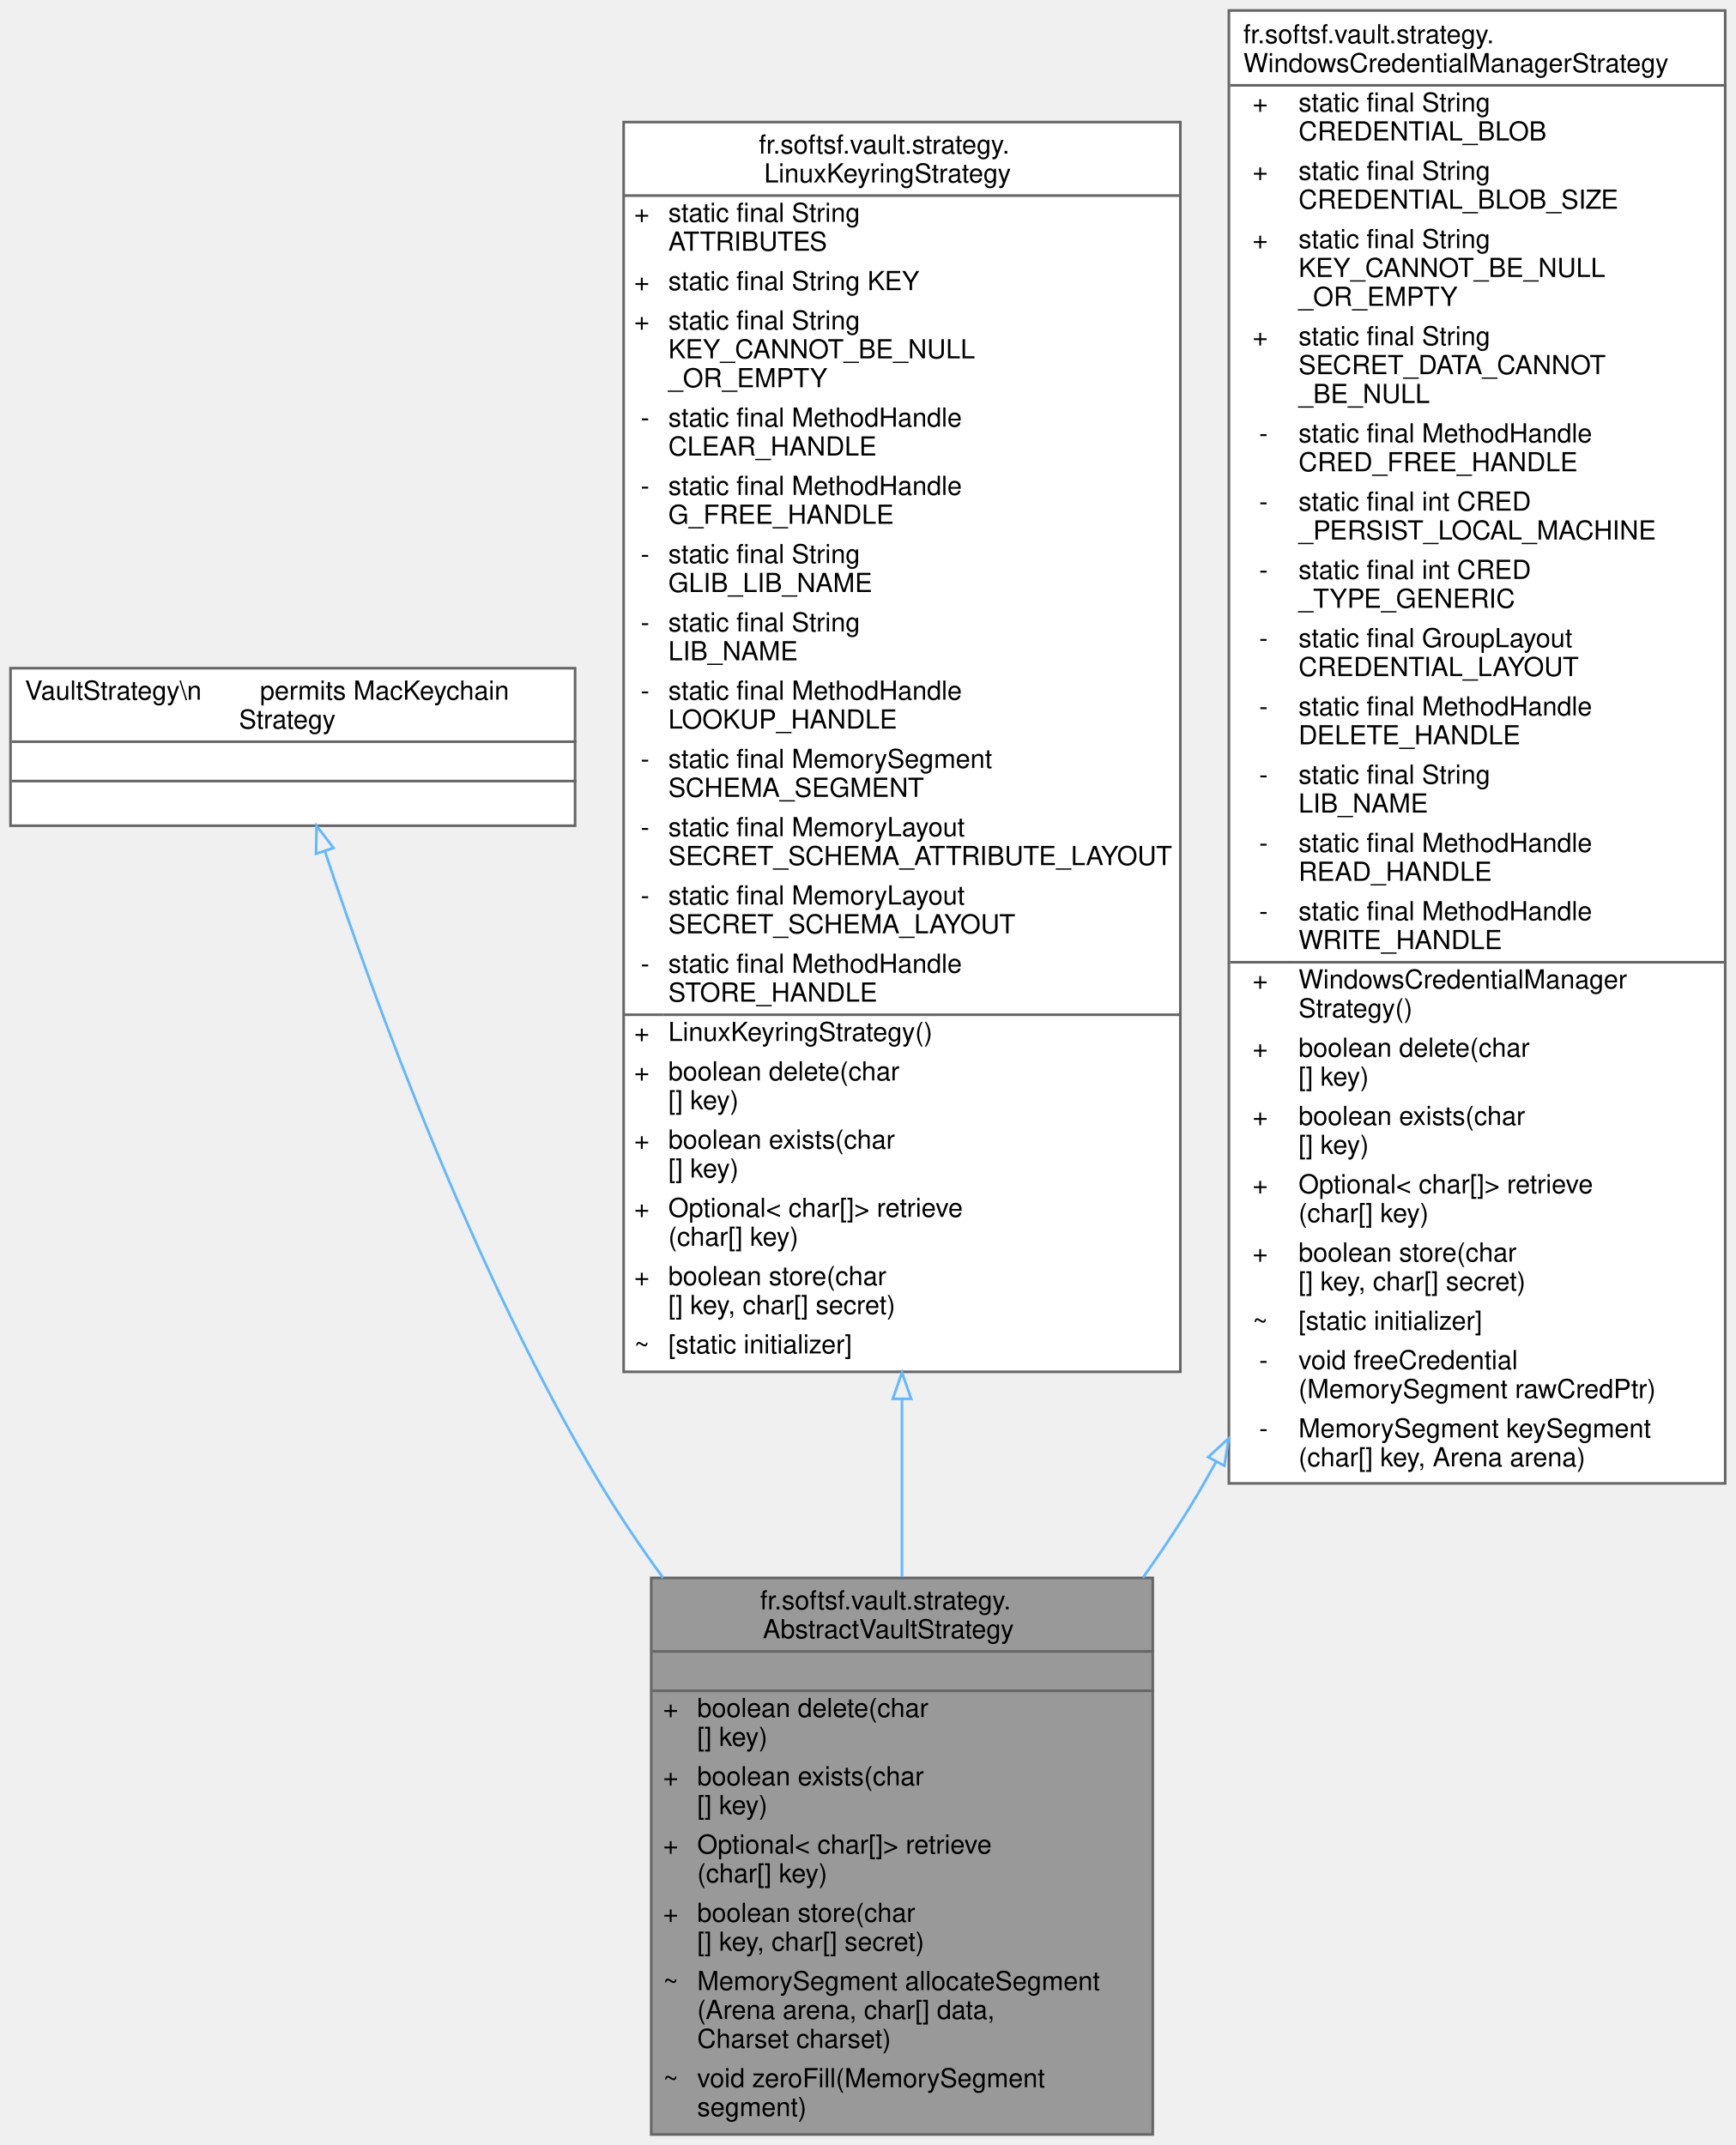
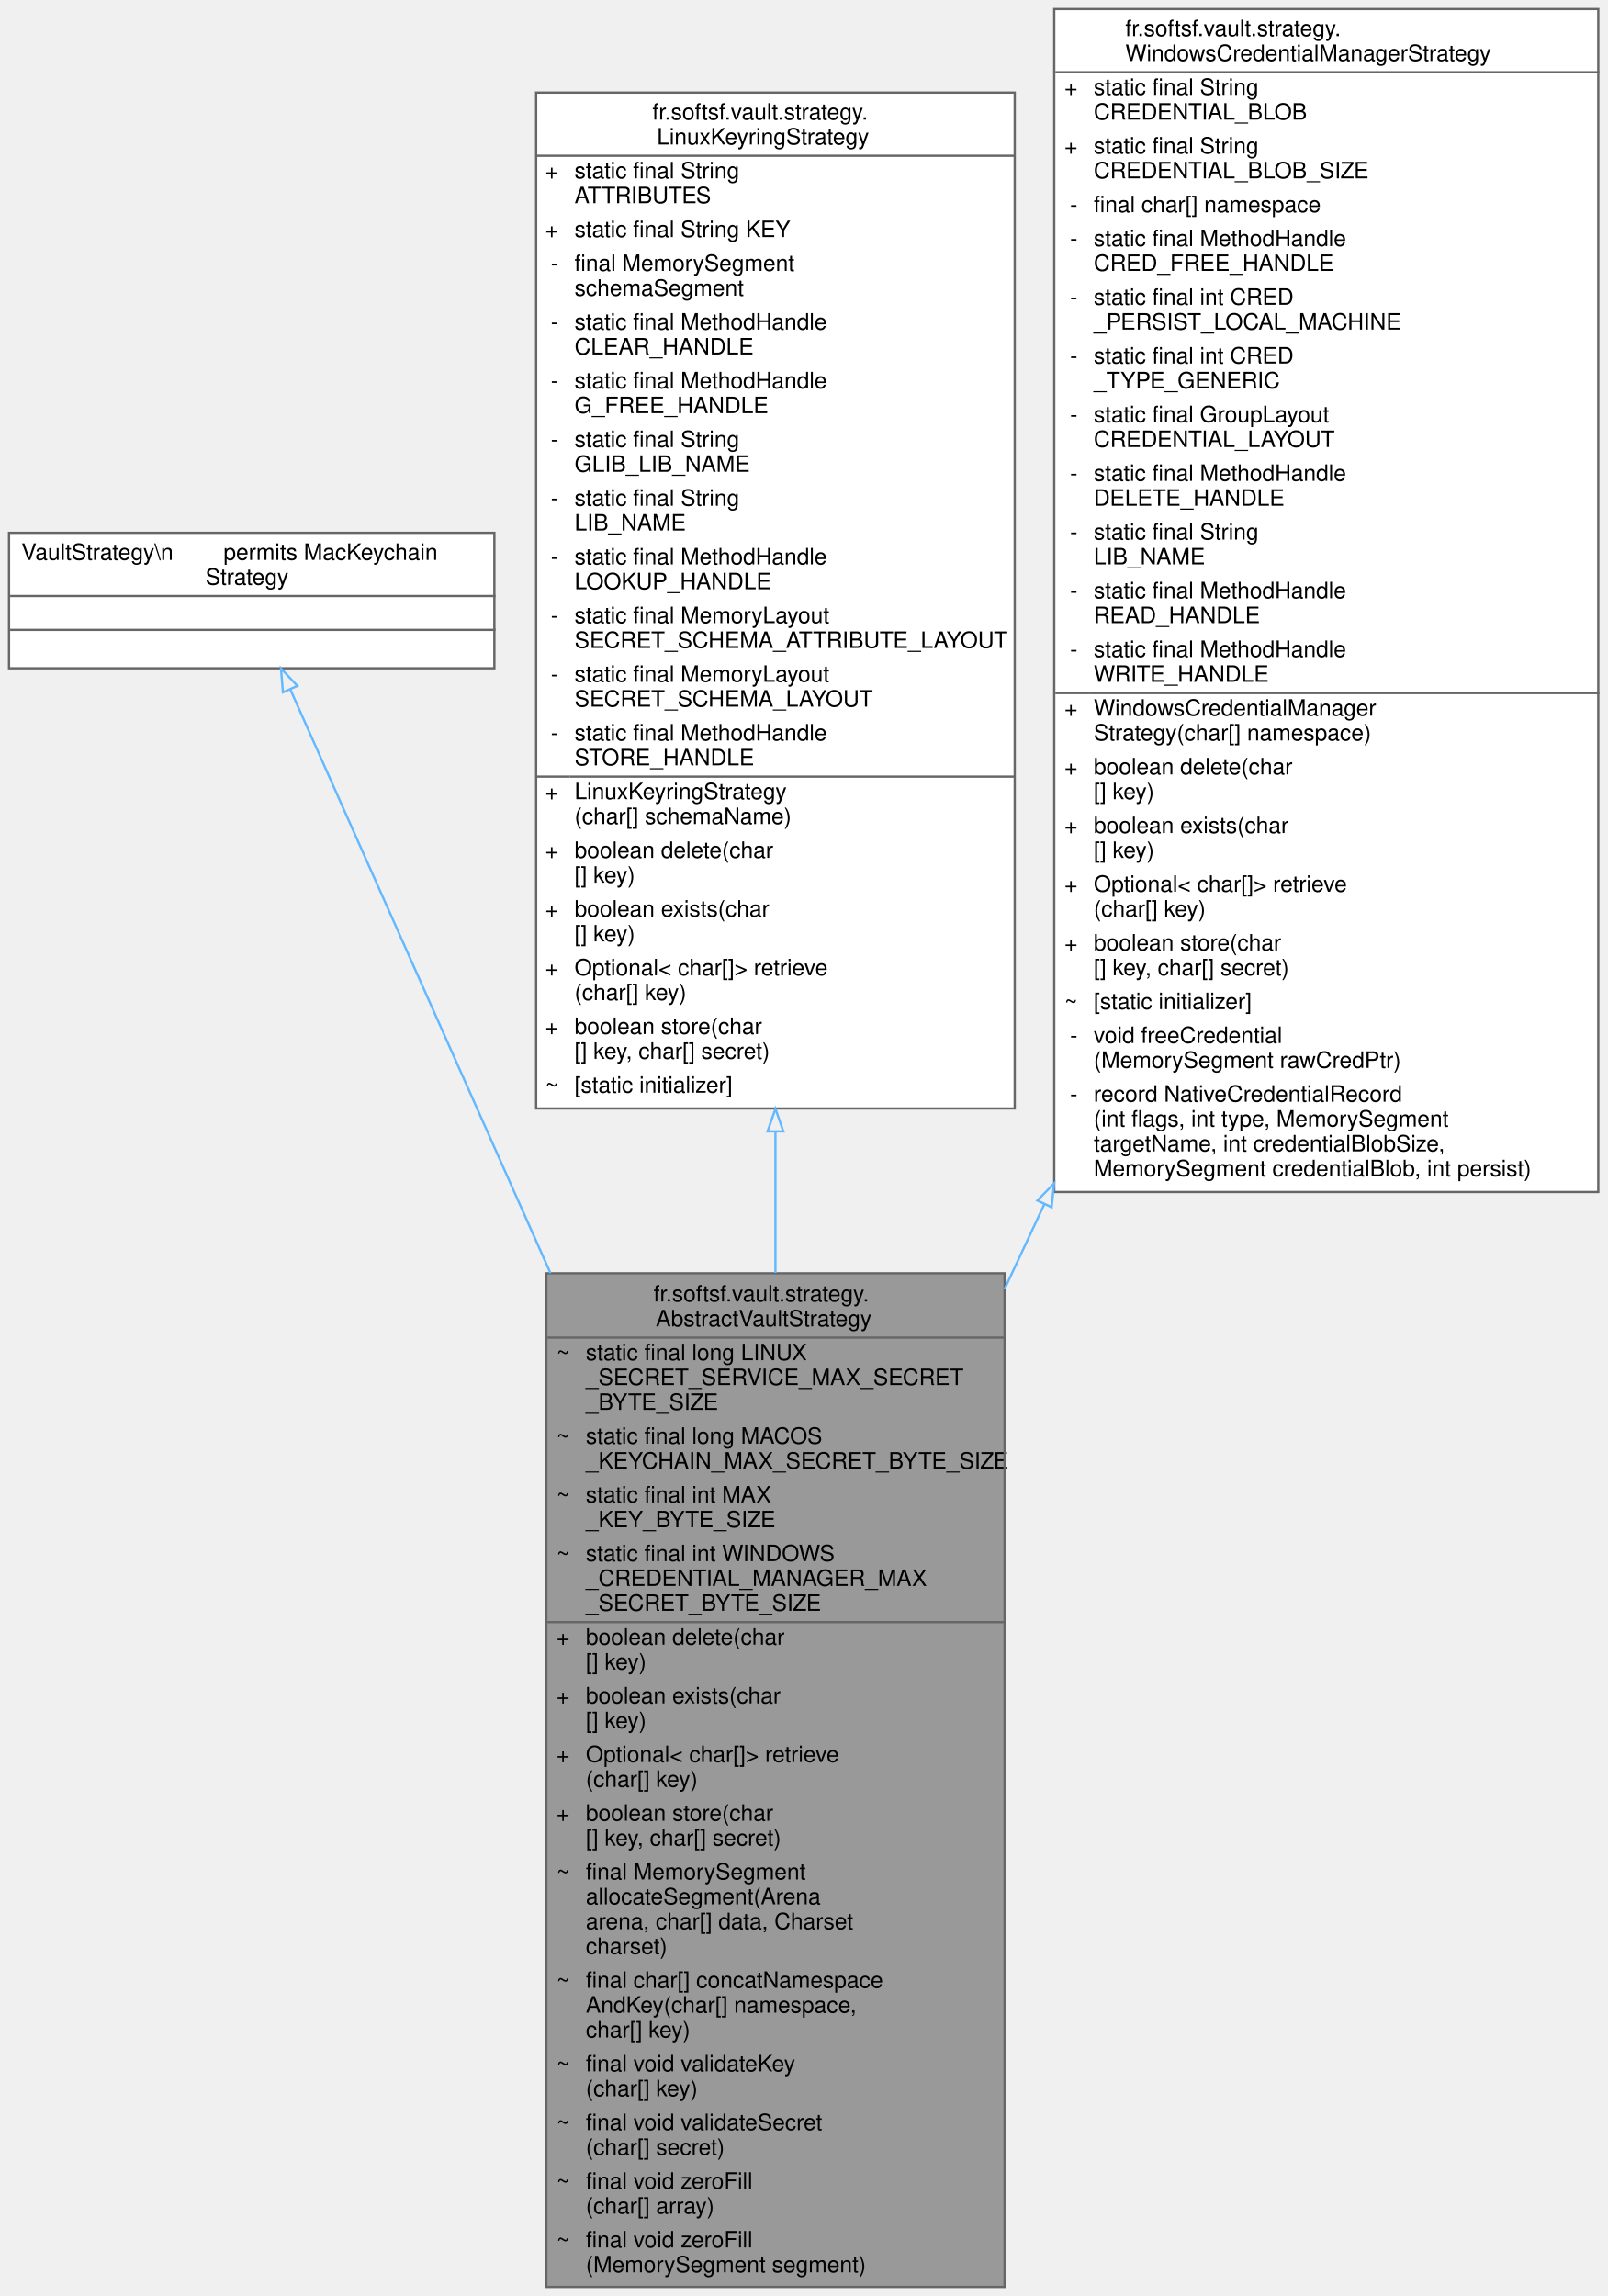
- <svg xmlns="http://www.w3.org/2000/svg" xmlns:xlink="http://www.w3.org/1999/xlink" width="661pt" height="817pt" viewBox="0.00 0.00 661.00 817.00">
-   <g id="graph0" class="graph" transform="scale(1 1) rotate(0) translate(4 813)">
+ <svg xmlns="http://www.w3.org/2000/svg" xmlns:xlink="http://www.w3.org/1999/xlink" width="712pt" height="1017pt" viewBox="0.00 0.00 712.00 1017.00">
+   <g id="graph0" class="graph" transform="scale(1 1) rotate(0) translate(4 1013)">
    <g id="Node000001" class="node">
      <g id="a_Node000001">
        <a xlink:title="Sealed polymorphic strategy interface defining OS-native credential store contracts using character a...">
-           <polygon fill="#999999" stroke="transparent" points="435,-212 244,-212 244,0 435,0 435,-212" />
-           <text text-anchor="start" x="285.5" y="-200" font-family="Helvetica,sans-Serif" font-size="10.00">fr.softsf.vault.strategy.</text>
-           <text text-anchor="start" x="286.5" y="-189" font-family="Helvetica,sans-Serif" font-size="10.00">AbstractVaultStrategy</text>
-           <text text-anchor="start" x="338" y="-174" font-family="Helvetica,sans-Serif" font-size="10.00"> </text>
-           <text text-anchor="start" x="248.5" y="-159" font-family="Helvetica,sans-Serif" font-size="10.00">+</text>
-           <text text-anchor="start" x="261.5" y="-159" font-family="Helvetica,sans-Serif" font-size="10.00">boolean delete(char</text>
-           <text text-anchor="start" x="261.5" y="-148" font-family="Helvetica,sans-Serif" font-size="10.00">[] key)</text>
-           <text text-anchor="start" x="248.5" y="-133" font-family="Helvetica,sans-Serif" font-size="10.00">+</text>
-           <text text-anchor="start" x="261.5" y="-133" font-family="Helvetica,sans-Serif" font-size="10.00">boolean exists(char</text>
-           <text text-anchor="start" x="261.5" y="-122" font-family="Helvetica,sans-Serif" font-size="10.00">[] key)</text>
-           <text text-anchor="start" x="248.5" y="-107" font-family="Helvetica,sans-Serif" font-size="10.00">+</text>
-           <text text-anchor="start" x="261.5" y="-107" font-family="Helvetica,sans-Serif" font-size="10.00">Optional&lt; char[]&gt; retrieve</text>
-           <text text-anchor="start" x="261.5" y="-96" font-family="Helvetica,sans-Serif" font-size="10.00">(char[] key)</text>
-           <text text-anchor="start" x="248.5" y="-81" font-family="Helvetica,sans-Serif" font-size="10.00">+</text>
-           <text text-anchor="start" x="261.5" y="-81" font-family="Helvetica,sans-Serif" font-size="10.00">boolean store(char</text>
-           <text text-anchor="start" x="261.5" y="-70" font-family="Helvetica,sans-Serif" font-size="10.00">[] key, char[] secret)</text>
-           <text text-anchor="start" x="248.5" y="-55" font-family="Helvetica,sans-Serif" font-size="10.00">~</text>
-           <text text-anchor="start" x="261.5" y="-55" font-family="Helvetica,sans-Serif" font-size="10.00">MemorySegment allocateSegment</text>
-           <text text-anchor="start" x="261.5" y="-44" font-family="Helvetica,sans-Serif" font-size="10.00">(Arena arena, char[] data,</text>
-           <text text-anchor="start" x="261.5" y="-33" font-family="Helvetica,sans-Serif" font-size="10.00"> Charset charset)</text>
-           <text text-anchor="start" x="248.5" y="-18" font-family="Helvetica,sans-Serif" font-size="10.00">~</text>
-           <text text-anchor="start" x="261.5" y="-18" font-family="Helvetica,sans-Serif" font-size="10.00">void zeroFill(MemorySegment</text>
-           <text text-anchor="start" x="261.5" y="-7" font-family="Helvetica,sans-Serif" font-size="10.00"> segment)</text>
-           <polygon fill="#666666" stroke="#666666" points="244.5,-184 244.5,-184 435.5,-184 435.5,-184 244.5,-184" />
-           <polygon fill="#666666" stroke="#666666" points="244.5,-169 244.5,-169 435.5,-169 435.5,-169 244.5,-169" />
-           <polygon fill="none" stroke="#666666" points="244,0 244,-212 435,-212 435,0 244,0" />
+           <polygon fill="#999999" stroke="transparent" points="441,-449 238,-449 238,0 441,0 441,-449" />
+           <text text-anchor="start" x="285.5" y="-436.5" font-family="Helvetica,sans-Serif" font-size="10.00">fr.softsf.vault.strategy.</text>
+           <text text-anchor="start" x="286.5" y="-425.5" font-family="Helvetica,sans-Serif" font-size="10.00">AbstractVaultStrategy</text>
+           <text text-anchor="start" x="242.5" y="-410.5" font-family="Helvetica,sans-Serif" font-size="10.00">~</text>
+           <text text-anchor="start" x="255.5" y="-410.5" font-family="Helvetica,sans-Serif" font-size="10.00">static final long LINUX</text>
+           <text text-anchor="start" x="255.5" y="-399.5" font-family="Helvetica,sans-Serif" font-size="10.00">_SECRET_SERVICE_MAX_SECRET</text>
+           <text text-anchor="start" x="255.5" y="-388.5" font-family="Helvetica,sans-Serif" font-size="10.00">_BYTE_SIZE</text>
+           <text text-anchor="start" x="242.5" y="-373.5" font-family="Helvetica,sans-Serif" font-size="10.00">~</text>
+           <text text-anchor="start" x="255.5" y="-373.5" font-family="Helvetica,sans-Serif" font-size="10.00">static final long MACOS</text>
+           <text text-anchor="start" x="255.5" y="-362.5" font-family="Helvetica,sans-Serif" font-size="10.00">_KEYCHAIN_MAX_SECRET_BYTE_SIZE</text>
+           <text text-anchor="start" x="242.5" y="-347.5" font-family="Helvetica,sans-Serif" font-size="10.00">~</text>
+           <text text-anchor="start" x="255.5" y="-347.5" font-family="Helvetica,sans-Serif" font-size="10.00">static final int MAX</text>
+           <text text-anchor="start" x="255.5" y="-336.5" font-family="Helvetica,sans-Serif" font-size="10.00">_KEY_BYTE_SIZE</text>
+           <text text-anchor="start" x="242.5" y="-321.5" font-family="Helvetica,sans-Serif" font-size="10.00">~</text>
+           <text text-anchor="start" x="255.5" y="-321.5" font-family="Helvetica,sans-Serif" font-size="10.00">static final int WINDOWS</text>
+           <text text-anchor="start" x="255.5" y="-310.5" font-family="Helvetica,sans-Serif" font-size="10.00">_CREDENTIAL_MANAGER_MAX</text>
+           <text text-anchor="start" x="255.5" y="-299.5" font-family="Helvetica,sans-Serif" font-size="10.00">_SECRET_BYTE_SIZE</text>
+           <text text-anchor="start" x="242.5" y="-284.5" font-family="Helvetica,sans-Serif" font-size="10.00">+</text>
+           <text text-anchor="start" x="255.5" y="-284.5" font-family="Helvetica,sans-Serif" font-size="10.00">boolean delete(char</text>
+           <text text-anchor="start" x="255.5" y="-273.5" font-family="Helvetica,sans-Serif" font-size="10.00">[] key)</text>
+           <text text-anchor="start" x="242.5" y="-258.5" font-family="Helvetica,sans-Serif" font-size="10.00">+</text>
+           <text text-anchor="start" x="255.5" y="-258.5" font-family="Helvetica,sans-Serif" font-size="10.00">boolean exists(char</text>
+           <text text-anchor="start" x="255.5" y="-247.5" font-family="Helvetica,sans-Serif" font-size="10.00">[] key)</text>
+           <text text-anchor="start" x="242.5" y="-232.5" font-family="Helvetica,sans-Serif" font-size="10.00">+</text>
+           <text text-anchor="start" x="255.5" y="-232.5" font-family="Helvetica,sans-Serif" font-size="10.00">Optional&lt; char[]&gt; retrieve</text>
+           <text text-anchor="start" x="255.5" y="-221.5" font-family="Helvetica,sans-Serif" font-size="10.00">(char[] key)</text>
+           <text text-anchor="start" x="242.5" y="-206.5" font-family="Helvetica,sans-Serif" font-size="10.00">+</text>
+           <text text-anchor="start" x="255.5" y="-206.5" font-family="Helvetica,sans-Serif" font-size="10.00">boolean store(char</text>
+           <text text-anchor="start" x="255.5" y="-195.5" font-family="Helvetica,sans-Serif" font-size="10.00">[] key, char[] secret)</text>
+           <text text-anchor="start" x="242.5" y="-180.5" font-family="Helvetica,sans-Serif" font-size="10.00">~</text>
+           <text text-anchor="start" x="255.5" y="-180.5" font-family="Helvetica,sans-Serif" font-size="10.00">final MemorySegment</text>
+           <text text-anchor="start" x="255.5" y="-169.5" font-family="Helvetica,sans-Serif" font-size="10.00"> allocateSegment(Arena</text>
+           <text text-anchor="start" x="255.5" y="-158.5" font-family="Helvetica,sans-Serif" font-size="10.00"> arena, char[] data, Charset</text>
+           <text text-anchor="start" x="255.5" y="-147.5" font-family="Helvetica,sans-Serif" font-size="10.00"> charset)</text>
+           <text text-anchor="start" x="242.5" y="-132.5" font-family="Helvetica,sans-Serif" font-size="10.00">~</text>
+           <text text-anchor="start" x="255.5" y="-132.5" font-family="Helvetica,sans-Serif" font-size="10.00">final char[] concatNamespace</text>
+           <text text-anchor="start" x="255.5" y="-121.5" font-family="Helvetica,sans-Serif" font-size="10.00">AndKey(char[] namespace,</text>
+           <text text-anchor="start" x="255.5" y="-110.5" font-family="Helvetica,sans-Serif" font-size="10.00"> char[] key)</text>
+           <text text-anchor="start" x="242.5" y="-95.5" font-family="Helvetica,sans-Serif" font-size="10.00">~</text>
+           <text text-anchor="start" x="255.5" y="-95.5" font-family="Helvetica,sans-Serif" font-size="10.00">final void validateKey</text>
+           <text text-anchor="start" x="255.5" y="-84.5" font-family="Helvetica,sans-Serif" font-size="10.00">(char[] key)</text>
+           <text text-anchor="start" x="242.5" y="-69.5" font-family="Helvetica,sans-Serif" font-size="10.00">~</text>
+           <text text-anchor="start" x="255.5" y="-69.5" font-family="Helvetica,sans-Serif" font-size="10.00">final void validateSecret</text>
+           <text text-anchor="start" x="255.5" y="-58.5" font-family="Helvetica,sans-Serif" font-size="10.00">(char[] secret)</text>
+           <text text-anchor="start" x="242.5" y="-43.5" font-family="Helvetica,sans-Serif" font-size="10.00">~</text>
+           <text text-anchor="start" x="255.5" y="-43.5" font-family="Helvetica,sans-Serif" font-size="10.00">final void zeroFill</text>
+           <text text-anchor="start" x="255.5" y="-32.5" font-family="Helvetica,sans-Serif" font-size="10.00">(char[] array)</text>
+           <text text-anchor="start" x="242.5" y="-17.5" font-family="Helvetica,sans-Serif" font-size="10.00">~</text>
+           <text text-anchor="start" x="255.5" y="-17.5" font-family="Helvetica,sans-Serif" font-size="10.00">final void zeroFill</text>
+           <text text-anchor="start" x="255.5" y="-6.5" font-family="Helvetica,sans-Serif" font-size="10.00">(MemorySegment segment)</text>
+           <polygon fill="#666666" stroke="#666666" points="238.5,-420.5 238.5,-420.5 441.5,-420.5 441.5,-420.5 238.5,-420.5" />
+           <polygon fill="#666666" stroke="#666666" points="238.5,-294.5 238.5,-294.5 253.5,-294.5 253.5,-294.5 238.5,-294.5" />
+           <polygon fill="#666666" stroke="#666666" points="253.5,-294.5 253.5,-294.5 441.5,-294.5 441.5,-294.5 253.5,-294.5" />
+           <polygon fill="none" stroke="#666666" points="238,0 238,-449 441,-449 441,0 238,0" />
        </a>
      </g>
    </g>
    <g id="Node000002" class="node">
      <g id="a_Node000002">
        <a xlink:title=" ">
-           <polygon fill="white" stroke="transparent" points="215,-558.5 0,-558.5 0,-498.5 215,-498.5 215,-558.5" />
-           <text text-anchor="start" x="5.5" y="-546.5" font-family="Helvetica,sans-Serif" font-size="10.00">VaultStrategy\n        permits MacKeychain</text>
-           <text text-anchor="start" x="87" y="-535.5" font-family="Helvetica,sans-Serif" font-size="10.00">Strategy</text>
-           <text text-anchor="start" x="106" y="-520.5" font-family="Helvetica,sans-Serif" font-size="10.00"> </text>
-           <text text-anchor="start" x="106" y="-505.5" font-family="Helvetica,sans-Serif" font-size="10.00"> </text>
-           <polygon fill="#666666" stroke="#666666" points="0.5,-530.5 0.5,-530.5 215.5,-530.5 215.5,-530.5 0.5,-530.5" />
-           <polygon fill="#666666" stroke="#666666" points="0.5,-515.5 0.5,-515.5 215.5,-515.5 215.5,-515.5 0.5,-515.5" />
-           <polygon fill="none" stroke="#666666" points="0,-498.5 0,-558.5 215,-558.5 215,-498.5 0,-498.5" />
+           <polygon fill="white" stroke="transparent" points="215,-777 0,-777 0,-717 215,-717 215,-777" />
+           <text text-anchor="start" x="5.5" y="-765" font-family="Helvetica,sans-Serif" font-size="10.00">VaultStrategy\n        permits MacKeychain</text>
+           <text text-anchor="start" x="87" y="-754" font-family="Helvetica,sans-Serif" font-size="10.00">Strategy</text>
+           <text text-anchor="start" x="106" y="-739" font-family="Helvetica,sans-Serif" font-size="10.00"> </text>
+           <text text-anchor="start" x="106" y="-724" font-family="Helvetica,sans-Serif" font-size="10.00"> </text>
+           <polygon fill="#666666" stroke="#666666" points="0.5,-749 0.5,-749 215.5,-749 215.5,-749 0.5,-749" />
+           <polygon fill="#666666" stroke="#666666" points="0.5,-734 0.5,-734 215.5,-734 215.5,-734 0.5,-734" />
+           <polygon fill="none" stroke="#666666" points="0,-717 0,-777 215,-777 215,-717 0,-717" />
        </a>
      </g>
    </g>
    <g id="edge1_Node000001_Node000002" class="edge">
      <g id="a_edge1_Node000001_Node000002">
        <a xlink:title=" ">
-           <path fill="none" stroke="#63b8ff" d="M119.78,-488.64C138.22,-433.07 176.1,-328.69 224.5,-248 231.73,-235.95 239.92,-223.82 248.52,-212.02" />
-           <polygon fill="none" stroke="#63b8ff" points="116.36,-487.84 116.57,-498.44 123.01,-490.03 116.36,-487.84" />
+           <path fill="none" stroke="#63b8ff" d="M124.64,-707.55C149.14,-652.58 196.08,-547.28 239.84,-449.08" />
+           <polygon fill="none" stroke="#63b8ff" points="121.34,-706.34 120.47,-716.9 127.74,-709.19 121.34,-706.34" />
        </a>
      </g>
    </g>
    <g id="Node000003" class="node">
      <g id="a_Node000003">
        <a xlink:href="classfr_1_1softsf_1_1vault_1_1strategy_1_1LinuxKeyringStrategy.html" target="_top" xlink:title="Linux Keyring implementation of the VaultStrategy interface utilizing the FFM API with proper memory ...">
-           <polygon fill="white" stroke="transparent" points="445.5,-766.5 233.5,-766.5 233.5,-290.5 445.5,-290.5 445.5,-766.5" />
-           <text text-anchor="start" x="285" y="-754.5" font-family="Helvetica,sans-Serif" font-size="10.00">fr.softsf.vault.strategy.</text>
-           <text text-anchor="start" x="287" y="-743.5" font-family="Helvetica,sans-Serif" font-size="10.00">LinuxKeyringStrategy</text>
-           <text text-anchor="start" x="237.5" y="-728.5" font-family="Helvetica,sans-Serif" font-size="10.00">+</text>
-           <text text-anchor="start" x="250.5" y="-728.5" font-family="Helvetica,sans-Serif" font-size="10.00">static final String</text>
-           <text text-anchor="start" x="250.5" y="-717.5" font-family="Helvetica,sans-Serif" font-size="10.00"> ATTRIBUTES</text>
-           <text text-anchor="start" x="237.5" y="-702.5" font-family="Helvetica,sans-Serif" font-size="10.00">+</text>
-           <text text-anchor="start" x="250.5" y="-702.5" font-family="Helvetica,sans-Serif" font-size="10.00">static final String KEY</text>
-           <text text-anchor="start" x="237.5" y="-687.5" font-family="Helvetica,sans-Serif" font-size="10.00">+</text>
-           <text text-anchor="start" x="250.5" y="-687.5" font-family="Helvetica,sans-Serif" font-size="10.00">static final String</text>
-           <text text-anchor="start" x="250.5" y="-676.5" font-family="Helvetica,sans-Serif" font-size="10.00"> KEY_CANNOT_BE_NULL</text>
-           <text text-anchor="start" x="250.5" y="-665.5" font-family="Helvetica,sans-Serif" font-size="10.00">_OR_EMPTY</text>
-           <text text-anchor="start" x="240" y="-650.5" font-family="Helvetica,sans-Serif" font-size="10.00">-</text>
-           <text text-anchor="start" x="250.5" y="-650.5" font-family="Helvetica,sans-Serif" font-size="10.00">static final MethodHandle</text>
-           <text text-anchor="start" x="250.5" y="-639.5" font-family="Helvetica,sans-Serif" font-size="10.00"> CLEAR_HANDLE</text>
-           <text text-anchor="start" x="240" y="-624.5" font-family="Helvetica,sans-Serif" font-size="10.00">-</text>
-           <text text-anchor="start" x="250.5" y="-624.5" font-family="Helvetica,sans-Serif" font-size="10.00">static final MethodHandle</text>
-           <text text-anchor="start" x="250.5" y="-613.5" font-family="Helvetica,sans-Serif" font-size="10.00"> G_FREE_HANDLE</text>
-           <text text-anchor="start" x="240" y="-598.5" font-family="Helvetica,sans-Serif" font-size="10.00">-</text>
-           <text text-anchor="start" x="250.5" y="-598.5" font-family="Helvetica,sans-Serif" font-size="10.00">static final String</text>
-           <text text-anchor="start" x="250.5" y="-587.5" font-family="Helvetica,sans-Serif" font-size="10.00"> GLIB_LIB_NAME</text>
-           <text text-anchor="start" x="240" y="-572.5" font-family="Helvetica,sans-Serif" font-size="10.00">-</text>
-           <text text-anchor="start" x="250.5" y="-572.5" font-family="Helvetica,sans-Serif" font-size="10.00">static final String</text>
-           <text text-anchor="start" x="250.5" y="-561.5" font-family="Helvetica,sans-Serif" font-size="10.00"> LIB_NAME</text>
-           <text text-anchor="start" x="240" y="-546.5" font-family="Helvetica,sans-Serif" font-size="10.00">-</text>
-           <text text-anchor="start" x="250.5" y="-546.5" font-family="Helvetica,sans-Serif" font-size="10.00">static final MethodHandle</text>
-           <text text-anchor="start" x="250.5" y="-535.5" font-family="Helvetica,sans-Serif" font-size="10.00"> LOOKUP_HANDLE</text>
-           <text text-anchor="start" x="240" y="-520.5" font-family="Helvetica,sans-Serif" font-size="10.00">-</text>
-           <text text-anchor="start" x="250.5" y="-520.5" font-family="Helvetica,sans-Serif" font-size="10.00">static final MemorySegment</text>
-           <text text-anchor="start" x="250.5" y="-509.5" font-family="Helvetica,sans-Serif" font-size="10.00"> SCHEMA_SEGMENT</text>
-           <text text-anchor="start" x="240" y="-494.5" font-family="Helvetica,sans-Serif" font-size="10.00">-</text>
-           <text text-anchor="start" x="250.5" y="-494.5" font-family="Helvetica,sans-Serif" font-size="10.00">static final MemoryLayout</text>
-           <text text-anchor="start" x="250.5" y="-483.5" font-family="Helvetica,sans-Serif" font-size="10.00"> SECRET_SCHEMA_ATTRIBUTE_LAYOUT</text>
-           <text text-anchor="start" x="240" y="-468.5" font-family="Helvetica,sans-Serif" font-size="10.00">-</text>
-           <text text-anchor="start" x="250.5" y="-468.5" font-family="Helvetica,sans-Serif" font-size="10.00">static final MemoryLayout</text>
-           <text text-anchor="start" x="250.5" y="-457.5" font-family="Helvetica,sans-Serif" font-size="10.00"> SECRET_SCHEMA_LAYOUT</text>
-           <text text-anchor="start" x="240" y="-442.5" font-family="Helvetica,sans-Serif" font-size="10.00">-</text>
-           <text text-anchor="start" x="250.5" y="-442.5" font-family="Helvetica,sans-Serif" font-size="10.00">static final MethodHandle</text>
-           <text text-anchor="start" x="250.5" y="-431.5" font-family="Helvetica,sans-Serif" font-size="10.00"> STORE_HANDLE</text>
-           <text text-anchor="start" x="237.5" y="-416.5" font-family="Helvetica,sans-Serif" font-size="10.00">+</text>
-           <text text-anchor="start" x="250.5" y="-416.5" font-family="Helvetica,sans-Serif" font-size="10.00">LinuxKeyringStrategy()</text>
-           <text text-anchor="start" x="237.5" y="-401.5" font-family="Helvetica,sans-Serif" font-size="10.00">+</text>
-           <text text-anchor="start" x="250.5" y="-401.5" font-family="Helvetica,sans-Serif" font-size="10.00">boolean delete(char</text>
-           <text text-anchor="start" x="250.5" y="-390.5" font-family="Helvetica,sans-Serif" font-size="10.00">[] key)</text>
-           <text text-anchor="start" x="237.5" y="-375.5" font-family="Helvetica,sans-Serif" font-size="10.00">+</text>
-           <text text-anchor="start" x="250.5" y="-375.5" font-family="Helvetica,sans-Serif" font-size="10.00">boolean exists(char</text>
-           <text text-anchor="start" x="250.5" y="-364.5" font-family="Helvetica,sans-Serif" font-size="10.00">[] key)</text>
-           <text text-anchor="start" x="237.5" y="-349.5" font-family="Helvetica,sans-Serif" font-size="10.00">+</text>
-           <text text-anchor="start" x="250.5" y="-349.5" font-family="Helvetica,sans-Serif" font-size="10.00">Optional&lt; char[]&gt; retrieve</text>
-           <text text-anchor="start" x="250.5" y="-338.5" font-family="Helvetica,sans-Serif" font-size="10.00">(char[] key)</text>
-           <text text-anchor="start" x="237.5" y="-323.5" font-family="Helvetica,sans-Serif" font-size="10.00">+</text>
-           <text text-anchor="start" x="250.5" y="-323.5" font-family="Helvetica,sans-Serif" font-size="10.00">boolean store(char</text>
-           <text text-anchor="start" x="250.5" y="-312.5" font-family="Helvetica,sans-Serif" font-size="10.00">[] key, char[] secret)</text>
-           <text text-anchor="start" x="237.5" y="-297.5" font-family="Helvetica,sans-Serif" font-size="10.00">~</text>
-           <text text-anchor="start" x="250.5" y="-297.5" font-family="Helvetica,sans-Serif" font-size="10.00">[static initializer]</text>
-           <polygon fill="#666666" stroke="#666666" points="233.5,-738.5 233.5,-738.5 445.5,-738.5 445.5,-738.5 233.5,-738.5" />
-           <polygon fill="#666666" stroke="#666666" points="233.5,-426.5 233.5,-426.5 248.5,-426.5 248.5,-426.5 233.5,-426.5" />
-           <polygon fill="#666666" stroke="#666666" points="248.5,-426.5 248.5,-426.5 445.5,-426.5 445.5,-426.5 248.5,-426.5" />
-           <polygon fill="none" stroke="#666666" points="233.5,-290.5 233.5,-766.5 445.5,-766.5 445.5,-290.5 233.5,-290.5" />
+           <polygon fill="white" stroke="transparent" points="445.5,-972 233.5,-972 233.5,-522 445.5,-522 445.5,-972" />
+           <text text-anchor="start" x="285" y="-960" font-family="Helvetica,sans-Serif" font-size="10.00">fr.softsf.vault.strategy.</text>
+           <text text-anchor="start" x="287" y="-949" font-family="Helvetica,sans-Serif" font-size="10.00">LinuxKeyringStrategy</text>
+           <text text-anchor="start" x="237.5" y="-934" font-family="Helvetica,sans-Serif" font-size="10.00">+</text>
+           <text text-anchor="start" x="250.5" y="-934" font-family="Helvetica,sans-Serif" font-size="10.00">static final String</text>
+           <text text-anchor="start" x="250.5" y="-923" font-family="Helvetica,sans-Serif" font-size="10.00"> ATTRIBUTES</text>
+           <text text-anchor="start" x="237.5" y="-908" font-family="Helvetica,sans-Serif" font-size="10.00">+</text>
+           <text text-anchor="start" x="250.5" y="-908" font-family="Helvetica,sans-Serif" font-size="10.00">static final String KEY</text>
+           <text text-anchor="start" x="240" y="-893" font-family="Helvetica,sans-Serif" font-size="10.00">-</text>
+           <text text-anchor="start" x="250.5" y="-893" font-family="Helvetica,sans-Serif" font-size="10.00">final MemorySegment</text>
+           <text text-anchor="start" x="250.5" y="-882" font-family="Helvetica,sans-Serif" font-size="10.00"> schemaSegment</text>
+           <text text-anchor="start" x="240" y="-867" font-family="Helvetica,sans-Serif" font-size="10.00">-</text>
+           <text text-anchor="start" x="250.5" y="-867" font-family="Helvetica,sans-Serif" font-size="10.00">static final MethodHandle</text>
+           <text text-anchor="start" x="250.5" y="-856" font-family="Helvetica,sans-Serif" font-size="10.00"> CLEAR_HANDLE</text>
+           <text text-anchor="start" x="240" y="-841" font-family="Helvetica,sans-Serif" font-size="10.00">-</text>
+           <text text-anchor="start" x="250.5" y="-841" font-family="Helvetica,sans-Serif" font-size="10.00">static final MethodHandle</text>
+           <text text-anchor="start" x="250.5" y="-830" font-family="Helvetica,sans-Serif" font-size="10.00"> G_FREE_HANDLE</text>
+           <text text-anchor="start" x="240" y="-815" font-family="Helvetica,sans-Serif" font-size="10.00">-</text>
+           <text text-anchor="start" x="250.5" y="-815" font-family="Helvetica,sans-Serif" font-size="10.00">static final String</text>
+           <text text-anchor="start" x="250.5" y="-804" font-family="Helvetica,sans-Serif" font-size="10.00"> GLIB_LIB_NAME</text>
+           <text text-anchor="start" x="240" y="-789" font-family="Helvetica,sans-Serif" font-size="10.00">-</text>
+           <text text-anchor="start" x="250.5" y="-789" font-family="Helvetica,sans-Serif" font-size="10.00">static final String</text>
+           <text text-anchor="start" x="250.5" y="-778" font-family="Helvetica,sans-Serif" font-size="10.00"> LIB_NAME</text>
+           <text text-anchor="start" x="240" y="-763" font-family="Helvetica,sans-Serif" font-size="10.00">-</text>
+           <text text-anchor="start" x="250.5" y="-763" font-family="Helvetica,sans-Serif" font-size="10.00">static final MethodHandle</text>
+           <text text-anchor="start" x="250.5" y="-752" font-family="Helvetica,sans-Serif" font-size="10.00"> LOOKUP_HANDLE</text>
+           <text text-anchor="start" x="240" y="-737" font-family="Helvetica,sans-Serif" font-size="10.00">-</text>
+           <text text-anchor="start" x="250.5" y="-737" font-family="Helvetica,sans-Serif" font-size="10.00">static final MemoryLayout</text>
+           <text text-anchor="start" x="250.5" y="-726" font-family="Helvetica,sans-Serif" font-size="10.00"> SECRET_SCHEMA_ATTRIBUTE_LAYOUT</text>
+           <text text-anchor="start" x="240" y="-711" font-family="Helvetica,sans-Serif" font-size="10.00">-</text>
+           <text text-anchor="start" x="250.5" y="-711" font-family="Helvetica,sans-Serif" font-size="10.00">static final MemoryLayout</text>
+           <text text-anchor="start" x="250.5" y="-700" font-family="Helvetica,sans-Serif" font-size="10.00"> SECRET_SCHEMA_LAYOUT</text>
+           <text text-anchor="start" x="240" y="-685" font-family="Helvetica,sans-Serif" font-size="10.00">-</text>
+           <text text-anchor="start" x="250.5" y="-685" font-family="Helvetica,sans-Serif" font-size="10.00">static final MethodHandle</text>
+           <text text-anchor="start" x="250.5" y="-674" font-family="Helvetica,sans-Serif" font-size="10.00"> STORE_HANDLE</text>
+           <text text-anchor="start" x="237.5" y="-659" font-family="Helvetica,sans-Serif" font-size="10.00">+</text>
+           <text text-anchor="start" x="250.5" y="-659" font-family="Helvetica,sans-Serif" font-size="10.00">LinuxKeyringStrategy</text>
+           <text text-anchor="start" x="250.5" y="-648" font-family="Helvetica,sans-Serif" font-size="10.00">(char[] schemaName)</text>
+           <text text-anchor="start" x="237.5" y="-633" font-family="Helvetica,sans-Serif" font-size="10.00">+</text>
+           <text text-anchor="start" x="250.5" y="-633" font-family="Helvetica,sans-Serif" font-size="10.00">boolean delete(char</text>
+           <text text-anchor="start" x="250.5" y="-622" font-family="Helvetica,sans-Serif" font-size="10.00">[] key)</text>
+           <text text-anchor="start" x="237.5" y="-607" font-family="Helvetica,sans-Serif" font-size="10.00">+</text>
+           <text text-anchor="start" x="250.5" y="-607" font-family="Helvetica,sans-Serif" font-size="10.00">boolean exists(char</text>
+           <text text-anchor="start" x="250.5" y="-596" font-family="Helvetica,sans-Serif" font-size="10.00">[] key)</text>
+           <text text-anchor="start" x="237.5" y="-581" font-family="Helvetica,sans-Serif" font-size="10.00">+</text>
+           <text text-anchor="start" x="250.5" y="-581" font-family="Helvetica,sans-Serif" font-size="10.00">Optional&lt; char[]&gt; retrieve</text>
+           <text text-anchor="start" x="250.5" y="-570" font-family="Helvetica,sans-Serif" font-size="10.00">(char[] key)</text>
+           <text text-anchor="start" x="237.5" y="-555" font-family="Helvetica,sans-Serif" font-size="10.00">+</text>
+           <text text-anchor="start" x="250.5" y="-555" font-family="Helvetica,sans-Serif" font-size="10.00">boolean store(char</text>
+           <text text-anchor="start" x="250.5" y="-544" font-family="Helvetica,sans-Serif" font-size="10.00">[] key, char[] secret)</text>
+           <text text-anchor="start" x="237.5" y="-529" font-family="Helvetica,sans-Serif" font-size="10.00">~</text>
+           <text text-anchor="start" x="250.5" y="-529" font-family="Helvetica,sans-Serif" font-size="10.00">[static initializer]</text>
+           <polygon fill="#666666" stroke="#666666" points="233.5,-944 233.5,-944 445.5,-944 445.5,-944 233.5,-944" />
+           <polygon fill="#666666" stroke="#666666" points="233.5,-669 233.5,-669 248.5,-669 248.5,-669 233.5,-669" />
+           <polygon fill="#666666" stroke="#666666" points="248.5,-669 248.5,-669 445.5,-669 445.5,-669 248.5,-669" />
+           <polygon fill="none" stroke="#666666" points="233.5,-522 233.5,-972 445.5,-972 445.5,-522 233.5,-522" />
        </a>
      </g>
    </g>
    <g id="edge2_Node000001_Node000003" class="edge">
      <g id="a_edge2_Node000001_Node000003">
        <a xlink:title=" ">
-           <path fill="none" stroke="#63b8ff" d="M339.5,-280.05C339.5,-256.41 339.5,-233.42 339.5,-212.32" />
-           <polygon fill="none" stroke="#63b8ff" points="336,-280.21 339.5,-290.21 343,-280.21 336,-280.21" />
+           <path fill="none" stroke="#63b8ff" d="M339.5,-511.68C339.5,-490.88 339.5,-469.87 339.5,-449.17" />
+           <polygon fill="none" stroke="#63b8ff" points="336,-511.86 339.5,-521.86 343,-511.86 336,-511.86" />
        </a>
      </g>
    </g>
    <g id="Node000004" class="node">
      <g id="a_Node000004">
        <a xlink:href="classfr_1_1softsf_1_1vault_1_1strategy_1_1WindowsCredentialManagerStrategy.html" target="_top" xlink:title="Windows Credential Manager implementation of the VaultStrategy interface utilizing the FFM API with p...">
-           <polygon fill="white" stroke="transparent" points="653,-809 464,-809 464,-248 653,-248 653,-809" />
-           <text text-anchor="start" x="469.5" y="-796.5" font-family="Helvetica,sans-Serif" font-size="10.00">fr.softsf.vault.strategy.</text>
-           <text text-anchor="start" x="469.5" y="-785.5" font-family="Helvetica,sans-Serif" font-size="10.00">WindowsCredentialManagerStrategy</text>
-           <text text-anchor="start" x="473" y="-770.5" font-family="Helvetica,sans-Serif" font-size="10.00">+</text>
-           <text text-anchor="start" x="490.5" y="-770.5" font-family="Helvetica,sans-Serif" font-size="10.00">static final String</text>
-           <text text-anchor="start" x="490.5" y="-759.5" font-family="Helvetica,sans-Serif" font-size="10.00"> CREDENTIAL_BLOB</text>
-           <text text-anchor="start" x="473" y="-744.5" font-family="Helvetica,sans-Serif" font-size="10.00">+</text>
-           <text text-anchor="start" x="490.5" y="-744.5" font-family="Helvetica,sans-Serif" font-size="10.00">static final String</text>
-           <text text-anchor="start" x="490.5" y="-733.5" font-family="Helvetica,sans-Serif" font-size="10.00"> CREDENTIAL_BLOB_SIZE</text>
-           <text text-anchor="start" x="473" y="-718.5" font-family="Helvetica,sans-Serif" font-size="10.00">+</text>
-           <text text-anchor="start" x="490.5" y="-718.5" font-family="Helvetica,sans-Serif" font-size="10.00">static final String</text>
-           <text text-anchor="start" x="490.5" y="-707.5" font-family="Helvetica,sans-Serif" font-size="10.00"> KEY_CANNOT_BE_NULL</text>
-           <text text-anchor="start" x="490.5" y="-696.5" font-family="Helvetica,sans-Serif" font-size="10.00">_OR_EMPTY</text>
-           <text text-anchor="start" x="473" y="-681.5" font-family="Helvetica,sans-Serif" font-size="10.00">+</text>
-           <text text-anchor="start" x="490.5" y="-681.5" font-family="Helvetica,sans-Serif" font-size="10.00">static final String</text>
-           <text text-anchor="start" x="490.5" y="-670.5" font-family="Helvetica,sans-Serif" font-size="10.00"> SECRET_DATA_CANNOT</text>
-           <text text-anchor="start" x="490.5" y="-659.5" font-family="Helvetica,sans-Serif" font-size="10.00">_BE_NULL</text>
-           <text text-anchor="start" x="475.5" y="-644.5" font-family="Helvetica,sans-Serif" font-size="10.00">-</text>
-           <text text-anchor="start" x="490.5" y="-644.5" font-family="Helvetica,sans-Serif" font-size="10.00">static final MethodHandle</text>
-           <text text-anchor="start" x="490.5" y="-633.5" font-family="Helvetica,sans-Serif" font-size="10.00"> CRED_FREE_HANDLE</text>
-           <text text-anchor="start" x="475.5" y="-618.5" font-family="Helvetica,sans-Serif" font-size="10.00">-</text>
-           <text text-anchor="start" x="490.5" y="-618.5" font-family="Helvetica,sans-Serif" font-size="10.00">static final int CRED</text>
-           <text text-anchor="start" x="490.5" y="-607.5" font-family="Helvetica,sans-Serif" font-size="10.00">_PERSIST_LOCAL_MACHINE</text>
-           <text text-anchor="start" x="475.5" y="-592.5" font-family="Helvetica,sans-Serif" font-size="10.00">-</text>
-           <text text-anchor="start" x="490.5" y="-592.5" font-family="Helvetica,sans-Serif" font-size="10.00">static final int CRED</text>
-           <text text-anchor="start" x="490.5" y="-581.5" font-family="Helvetica,sans-Serif" font-size="10.00">_TYPE_GENERIC</text>
-           <text text-anchor="start" x="475.5" y="-566.5" font-family="Helvetica,sans-Serif" font-size="10.00">-</text>
-           <text text-anchor="start" x="490.5" y="-566.5" font-family="Helvetica,sans-Serif" font-size="10.00">static final GroupLayout</text>
-           <text text-anchor="start" x="490.5" y="-555.5" font-family="Helvetica,sans-Serif" font-size="10.00"> CREDENTIAL_LAYOUT</text>
-           <text text-anchor="start" x="475.5" y="-540.5" font-family="Helvetica,sans-Serif" font-size="10.00">-</text>
-           <text text-anchor="start" x="490.5" y="-540.5" font-family="Helvetica,sans-Serif" font-size="10.00">static final MethodHandle</text>
-           <text text-anchor="start" x="490.5" y="-529.5" font-family="Helvetica,sans-Serif" font-size="10.00"> DELETE_HANDLE</text>
-           <text text-anchor="start" x="475.5" y="-514.5" font-family="Helvetica,sans-Serif" font-size="10.00">-</text>
-           <text text-anchor="start" x="490.5" y="-514.5" font-family="Helvetica,sans-Serif" font-size="10.00">static final String</text>
-           <text text-anchor="start" x="490.5" y="-503.5" font-family="Helvetica,sans-Serif" font-size="10.00"> LIB_NAME</text>
-           <text text-anchor="start" x="475.5" y="-488.5" font-family="Helvetica,sans-Serif" font-size="10.00">-</text>
-           <text text-anchor="start" x="490.5" y="-488.5" font-family="Helvetica,sans-Serif" font-size="10.00">static final MethodHandle</text>
-           <text text-anchor="start" x="490.5" y="-477.5" font-family="Helvetica,sans-Serif" font-size="10.00"> READ_HANDLE</text>
-           <text text-anchor="start" x="475.5" y="-462.5" font-family="Helvetica,sans-Serif" font-size="10.00">-</text>
-           <text text-anchor="start" x="490.5" y="-462.5" font-family="Helvetica,sans-Serif" font-size="10.00">static final MethodHandle</text>
-           <text text-anchor="start" x="490.5" y="-451.5" font-family="Helvetica,sans-Serif" font-size="10.00"> WRITE_HANDLE</text>
-           <text text-anchor="start" x="473" y="-436.5" font-family="Helvetica,sans-Serif" font-size="10.00">+</text>
-           <text text-anchor="start" x="490.5" y="-436.5" font-family="Helvetica,sans-Serif" font-size="10.00">WindowsCredentialManager</text>
-           <text text-anchor="start" x="490.5" y="-425.5" font-family="Helvetica,sans-Serif" font-size="10.00">Strategy()</text>
-           <text text-anchor="start" x="473" y="-410.5" font-family="Helvetica,sans-Serif" font-size="10.00">+</text>
-           <text text-anchor="start" x="490.5" y="-410.5" font-family="Helvetica,sans-Serif" font-size="10.00">boolean delete(char</text>
-           <text text-anchor="start" x="490.5" y="-399.5" font-family="Helvetica,sans-Serif" font-size="10.00">[] key)</text>
-           <text text-anchor="start" x="473" y="-384.5" font-family="Helvetica,sans-Serif" font-size="10.00">+</text>
-           <text text-anchor="start" x="490.5" y="-384.5" font-family="Helvetica,sans-Serif" font-size="10.00">boolean exists(char</text>
-           <text text-anchor="start" x="490.5" y="-373.5" font-family="Helvetica,sans-Serif" font-size="10.00">[] key)</text>
-           <text text-anchor="start" x="473" y="-358.5" font-family="Helvetica,sans-Serif" font-size="10.00">+</text>
-           <text text-anchor="start" x="490.5" y="-358.5" font-family="Helvetica,sans-Serif" font-size="10.00">Optional&lt; char[]&gt; retrieve</text>
-           <text text-anchor="start" x="490.5" y="-347.5" font-family="Helvetica,sans-Serif" font-size="10.00">(char[] key)</text>
-           <text text-anchor="start" x="473" y="-332.5" font-family="Helvetica,sans-Serif" font-size="10.00">+</text>
-           <text text-anchor="start" x="490.5" y="-332.5" font-family="Helvetica,sans-Serif" font-size="10.00">boolean store(char</text>
-           <text text-anchor="start" x="490.5" y="-321.5" font-family="Helvetica,sans-Serif" font-size="10.00">[] key, char[] secret)</text>
-           <text text-anchor="start" x="473" y="-306.5" font-family="Helvetica,sans-Serif" font-size="10.00">~</text>
-           <text text-anchor="start" x="490.5" y="-306.5" font-family="Helvetica,sans-Serif" font-size="10.00">[static initializer]</text>
-           <text text-anchor="start" x="475.5" y="-291.5" font-family="Helvetica,sans-Serif" font-size="10.00">-</text>
-           <text text-anchor="start" x="490.5" y="-291.5" font-family="Helvetica,sans-Serif" font-size="10.00">void freeCredential</text>
-           <text text-anchor="start" x="490.5" y="-280.5" font-family="Helvetica,sans-Serif" font-size="10.00">(MemorySegment rawCredPtr)</text>
-           <text text-anchor="start" x="475.5" y="-265.5" font-family="Helvetica,sans-Serif" font-size="10.00">-</text>
-           <text text-anchor="start" x="490.5" y="-265.5" font-family="Helvetica,sans-Serif" font-size="10.00">MemorySegment keySegment</text>
-           <text text-anchor="start" x="490.5" y="-254.5" font-family="Helvetica,sans-Serif" font-size="10.00">(char[] key, Arena arena)</text>
-           <polygon fill="#666666" stroke="#666666" points="464.5,-780.5 464.5,-780.5 653.5,-780.5 653.5,-780.5 464.5,-780.5" />
-           <polygon fill="#666666" stroke="#666666" points="464.5,-446.5 464.5,-446.5 488.5,-446.5 488.5,-446.5 464.5,-446.5" />
-           <polygon fill="#666666" stroke="#666666" points="488.5,-446.5 488.5,-446.5 653.5,-446.5 653.5,-446.5 488.5,-446.5" />
-           <polygon fill="none" stroke="#666666" points="464,-248 464,-809 653,-809 653,-248 464,-248" />
+           <polygon fill="white" stroke="transparent" points="704,-1009 463,-1009 463,-485 704,-485 704,-1009" />
+           <text text-anchor="start" x="494.5" y="-997" font-family="Helvetica,sans-Serif" font-size="10.00">fr.softsf.vault.strategy.</text>
+           <text text-anchor="start" x="494.5" y="-986" font-family="Helvetica,sans-Serif" font-size="10.00">WindowsCredentialManagerStrategy</text>
+           <text text-anchor="start" x="467.5" y="-971" font-family="Helvetica,sans-Serif" font-size="10.00">+</text>
+           <text text-anchor="start" x="480.5" y="-971" font-family="Helvetica,sans-Serif" font-size="10.00">static final String</text>
+           <text text-anchor="start" x="480.5" y="-960" font-family="Helvetica,sans-Serif" font-size="10.00"> CREDENTIAL_BLOB</text>
+           <text text-anchor="start" x="467.5" y="-945" font-family="Helvetica,sans-Serif" font-size="10.00">+</text>
+           <text text-anchor="start" x="480.5" y="-945" font-family="Helvetica,sans-Serif" font-size="10.00">static final String</text>
+           <text text-anchor="start" x="480.5" y="-934" font-family="Helvetica,sans-Serif" font-size="10.00"> CREDENTIAL_BLOB_SIZE</text>
+           <text text-anchor="start" x="470" y="-919" font-family="Helvetica,sans-Serif" font-size="10.00">-</text>
+           <text text-anchor="start" x="480.5" y="-919" font-family="Helvetica,sans-Serif" font-size="10.00">final char[] namespace</text>
+           <text text-anchor="start" x="470" y="-904" font-family="Helvetica,sans-Serif" font-size="10.00">-</text>
+           <text text-anchor="start" x="480.5" y="-904" font-family="Helvetica,sans-Serif" font-size="10.00">static final MethodHandle</text>
+           <text text-anchor="start" x="480.5" y="-893" font-family="Helvetica,sans-Serif" font-size="10.00"> CRED_FREE_HANDLE</text>
+           <text text-anchor="start" x="470" y="-878" font-family="Helvetica,sans-Serif" font-size="10.00">-</text>
+           <text text-anchor="start" x="480.5" y="-878" font-family="Helvetica,sans-Serif" font-size="10.00">static final int CRED</text>
+           <text text-anchor="start" x="480.5" y="-867" font-family="Helvetica,sans-Serif" font-size="10.00">_PERSIST_LOCAL_MACHINE</text>
+           <text text-anchor="start" x="470" y="-852" font-family="Helvetica,sans-Serif" font-size="10.00">-</text>
+           <text text-anchor="start" x="480.5" y="-852" font-family="Helvetica,sans-Serif" font-size="10.00">static final int CRED</text>
+           <text text-anchor="start" x="480.5" y="-841" font-family="Helvetica,sans-Serif" font-size="10.00">_TYPE_GENERIC</text>
+           <text text-anchor="start" x="470" y="-826" font-family="Helvetica,sans-Serif" font-size="10.00">-</text>
+           <text text-anchor="start" x="480.5" y="-826" font-family="Helvetica,sans-Serif" font-size="10.00">static final GroupLayout</text>
+           <text text-anchor="start" x="480.5" y="-815" font-family="Helvetica,sans-Serif" font-size="10.00"> CREDENTIAL_LAYOUT</text>
+           <text text-anchor="start" x="470" y="-800" font-family="Helvetica,sans-Serif" font-size="10.00">-</text>
+           <text text-anchor="start" x="480.5" y="-800" font-family="Helvetica,sans-Serif" font-size="10.00">static final MethodHandle</text>
+           <text text-anchor="start" x="480.5" y="-789" font-family="Helvetica,sans-Serif" font-size="10.00"> DELETE_HANDLE</text>
+           <text text-anchor="start" x="470" y="-774" font-family="Helvetica,sans-Serif" font-size="10.00">-</text>
+           <text text-anchor="start" x="480.5" y="-774" font-family="Helvetica,sans-Serif" font-size="10.00">static final String</text>
+           <text text-anchor="start" x="480.5" y="-763" font-family="Helvetica,sans-Serif" font-size="10.00"> LIB_NAME</text>
+           <text text-anchor="start" x="470" y="-748" font-family="Helvetica,sans-Serif" font-size="10.00">-</text>
+           <text text-anchor="start" x="480.5" y="-748" font-family="Helvetica,sans-Serif" font-size="10.00">static final MethodHandle</text>
+           <text text-anchor="start" x="480.5" y="-737" font-family="Helvetica,sans-Serif" font-size="10.00"> READ_HANDLE</text>
+           <text text-anchor="start" x="470" y="-722" font-family="Helvetica,sans-Serif" font-size="10.00">-</text>
+           <text text-anchor="start" x="480.5" y="-722" font-family="Helvetica,sans-Serif" font-size="10.00">static final MethodHandle</text>
+           <text text-anchor="start" x="480.5" y="-711" font-family="Helvetica,sans-Serif" font-size="10.00"> WRITE_HANDLE</text>
+           <text text-anchor="start" x="467.5" y="-696" font-family="Helvetica,sans-Serif" font-size="10.00">+</text>
+           <text text-anchor="start" x="480.5" y="-696" font-family="Helvetica,sans-Serif" font-size="10.00">WindowsCredentialManager</text>
+           <text text-anchor="start" x="480.5" y="-685" font-family="Helvetica,sans-Serif" font-size="10.00">Strategy(char[] namespace)</text>
+           <text text-anchor="start" x="467.5" y="-670" font-family="Helvetica,sans-Serif" font-size="10.00">+</text>
+           <text text-anchor="start" x="480.5" y="-670" font-family="Helvetica,sans-Serif" font-size="10.00">boolean delete(char</text>
+           <text text-anchor="start" x="480.5" y="-659" font-family="Helvetica,sans-Serif" font-size="10.00">[] key)</text>
+           <text text-anchor="start" x="467.5" y="-644" font-family="Helvetica,sans-Serif" font-size="10.00">+</text>
+           <text text-anchor="start" x="480.5" y="-644" font-family="Helvetica,sans-Serif" font-size="10.00">boolean exists(char</text>
+           <text text-anchor="start" x="480.5" y="-633" font-family="Helvetica,sans-Serif" font-size="10.00">[] key)</text>
+           <text text-anchor="start" x="467.5" y="-618" font-family="Helvetica,sans-Serif" font-size="10.00">+</text>
+           <text text-anchor="start" x="480.5" y="-618" font-family="Helvetica,sans-Serif" font-size="10.00">Optional&lt; char[]&gt; retrieve</text>
+           <text text-anchor="start" x="480.5" y="-607" font-family="Helvetica,sans-Serif" font-size="10.00">(char[] key)</text>
+           <text text-anchor="start" x="467.5" y="-592" font-family="Helvetica,sans-Serif" font-size="10.00">+</text>
+           <text text-anchor="start" x="480.5" y="-592" font-family="Helvetica,sans-Serif" font-size="10.00">boolean store(char</text>
+           <text text-anchor="start" x="480.5" y="-581" font-family="Helvetica,sans-Serif" font-size="10.00">[] key, char[] secret)</text>
+           <text text-anchor="start" x="467.5" y="-566" font-family="Helvetica,sans-Serif" font-size="10.00">~</text>
+           <text text-anchor="start" x="480.5" y="-566" font-family="Helvetica,sans-Serif" font-size="10.00">[static initializer]</text>
+           <text text-anchor="start" x="470" y="-551" font-family="Helvetica,sans-Serif" font-size="10.00">-</text>
+           <text text-anchor="start" x="480.5" y="-551" font-family="Helvetica,sans-Serif" font-size="10.00">void freeCredential</text>
+           <text text-anchor="start" x="480.5" y="-540" font-family="Helvetica,sans-Serif" font-size="10.00">(MemorySegment rawCredPtr)</text>
+           <text text-anchor="start" x="470" y="-525" font-family="Helvetica,sans-Serif" font-size="10.00">-</text>
+           <text text-anchor="start" x="480.5" y="-525" font-family="Helvetica,sans-Serif" font-size="10.00">record NativeCredentialRecord</text>
+           <text text-anchor="start" x="480.5" y="-514" font-family="Helvetica,sans-Serif" font-size="10.00">(int flags, int type, MemorySegment</text>
+           <text text-anchor="start" x="480.5" y="-503" font-family="Helvetica,sans-Serif" font-size="10.00"> targetName, int credentialBlobSize,</text>
+           <text text-anchor="start" x="480.5" y="-492" font-family="Helvetica,sans-Serif" font-size="10.00"> MemorySegment credentialBlob, int persist)</text>
+           <polygon fill="#666666" stroke="#666666" points="463.5,-981 463.5,-981 704.5,-981 704.5,-981 463.5,-981" />
+           <polygon fill="#666666" stroke="#666666" points="463.5,-706 463.5,-706 478.5,-706 478.5,-706 463.5,-706" />
+           <polygon fill="#666666" stroke="#666666" points="478.5,-706 478.5,-706 704.5,-706 704.5,-706 478.5,-706" />
+           <polygon fill="none" stroke="#666666" points="463,-485 463,-1009 704,-1009 704,-485 463,-485" />
        </a>
      </g>
    </g>
    <g id="edge3_Node000001_Node000004" class="edge">
      <g id="a_edge3_Node000001_Node000004">
        <a xlink:title=" ">
-           <path fill="none" stroke="#63b8ff" d="M459.13,-256.24C457.6,-253.47 456.06,-250.72 454.5,-248 447.59,-235.94 439.66,-223.86 431.26,-212.12" />
-           <polygon fill="none" stroke="#63b8ff" points="456.12,-258.04 463.95,-265.18 462.28,-254.71 456.12,-258.04" />
+           <path fill="none" stroke="#63b8ff" d="M458.64,-479.65C452.75,-467.08 446.86,-454.53 441.04,-442.11" />
+           <polygon fill="none" stroke="#63b8ff" points="455.52,-481.23 462.93,-488.8 461.85,-478.26 455.52,-481.23" />
        </a>
      </g>
    </g>
  </g>
</svg>
